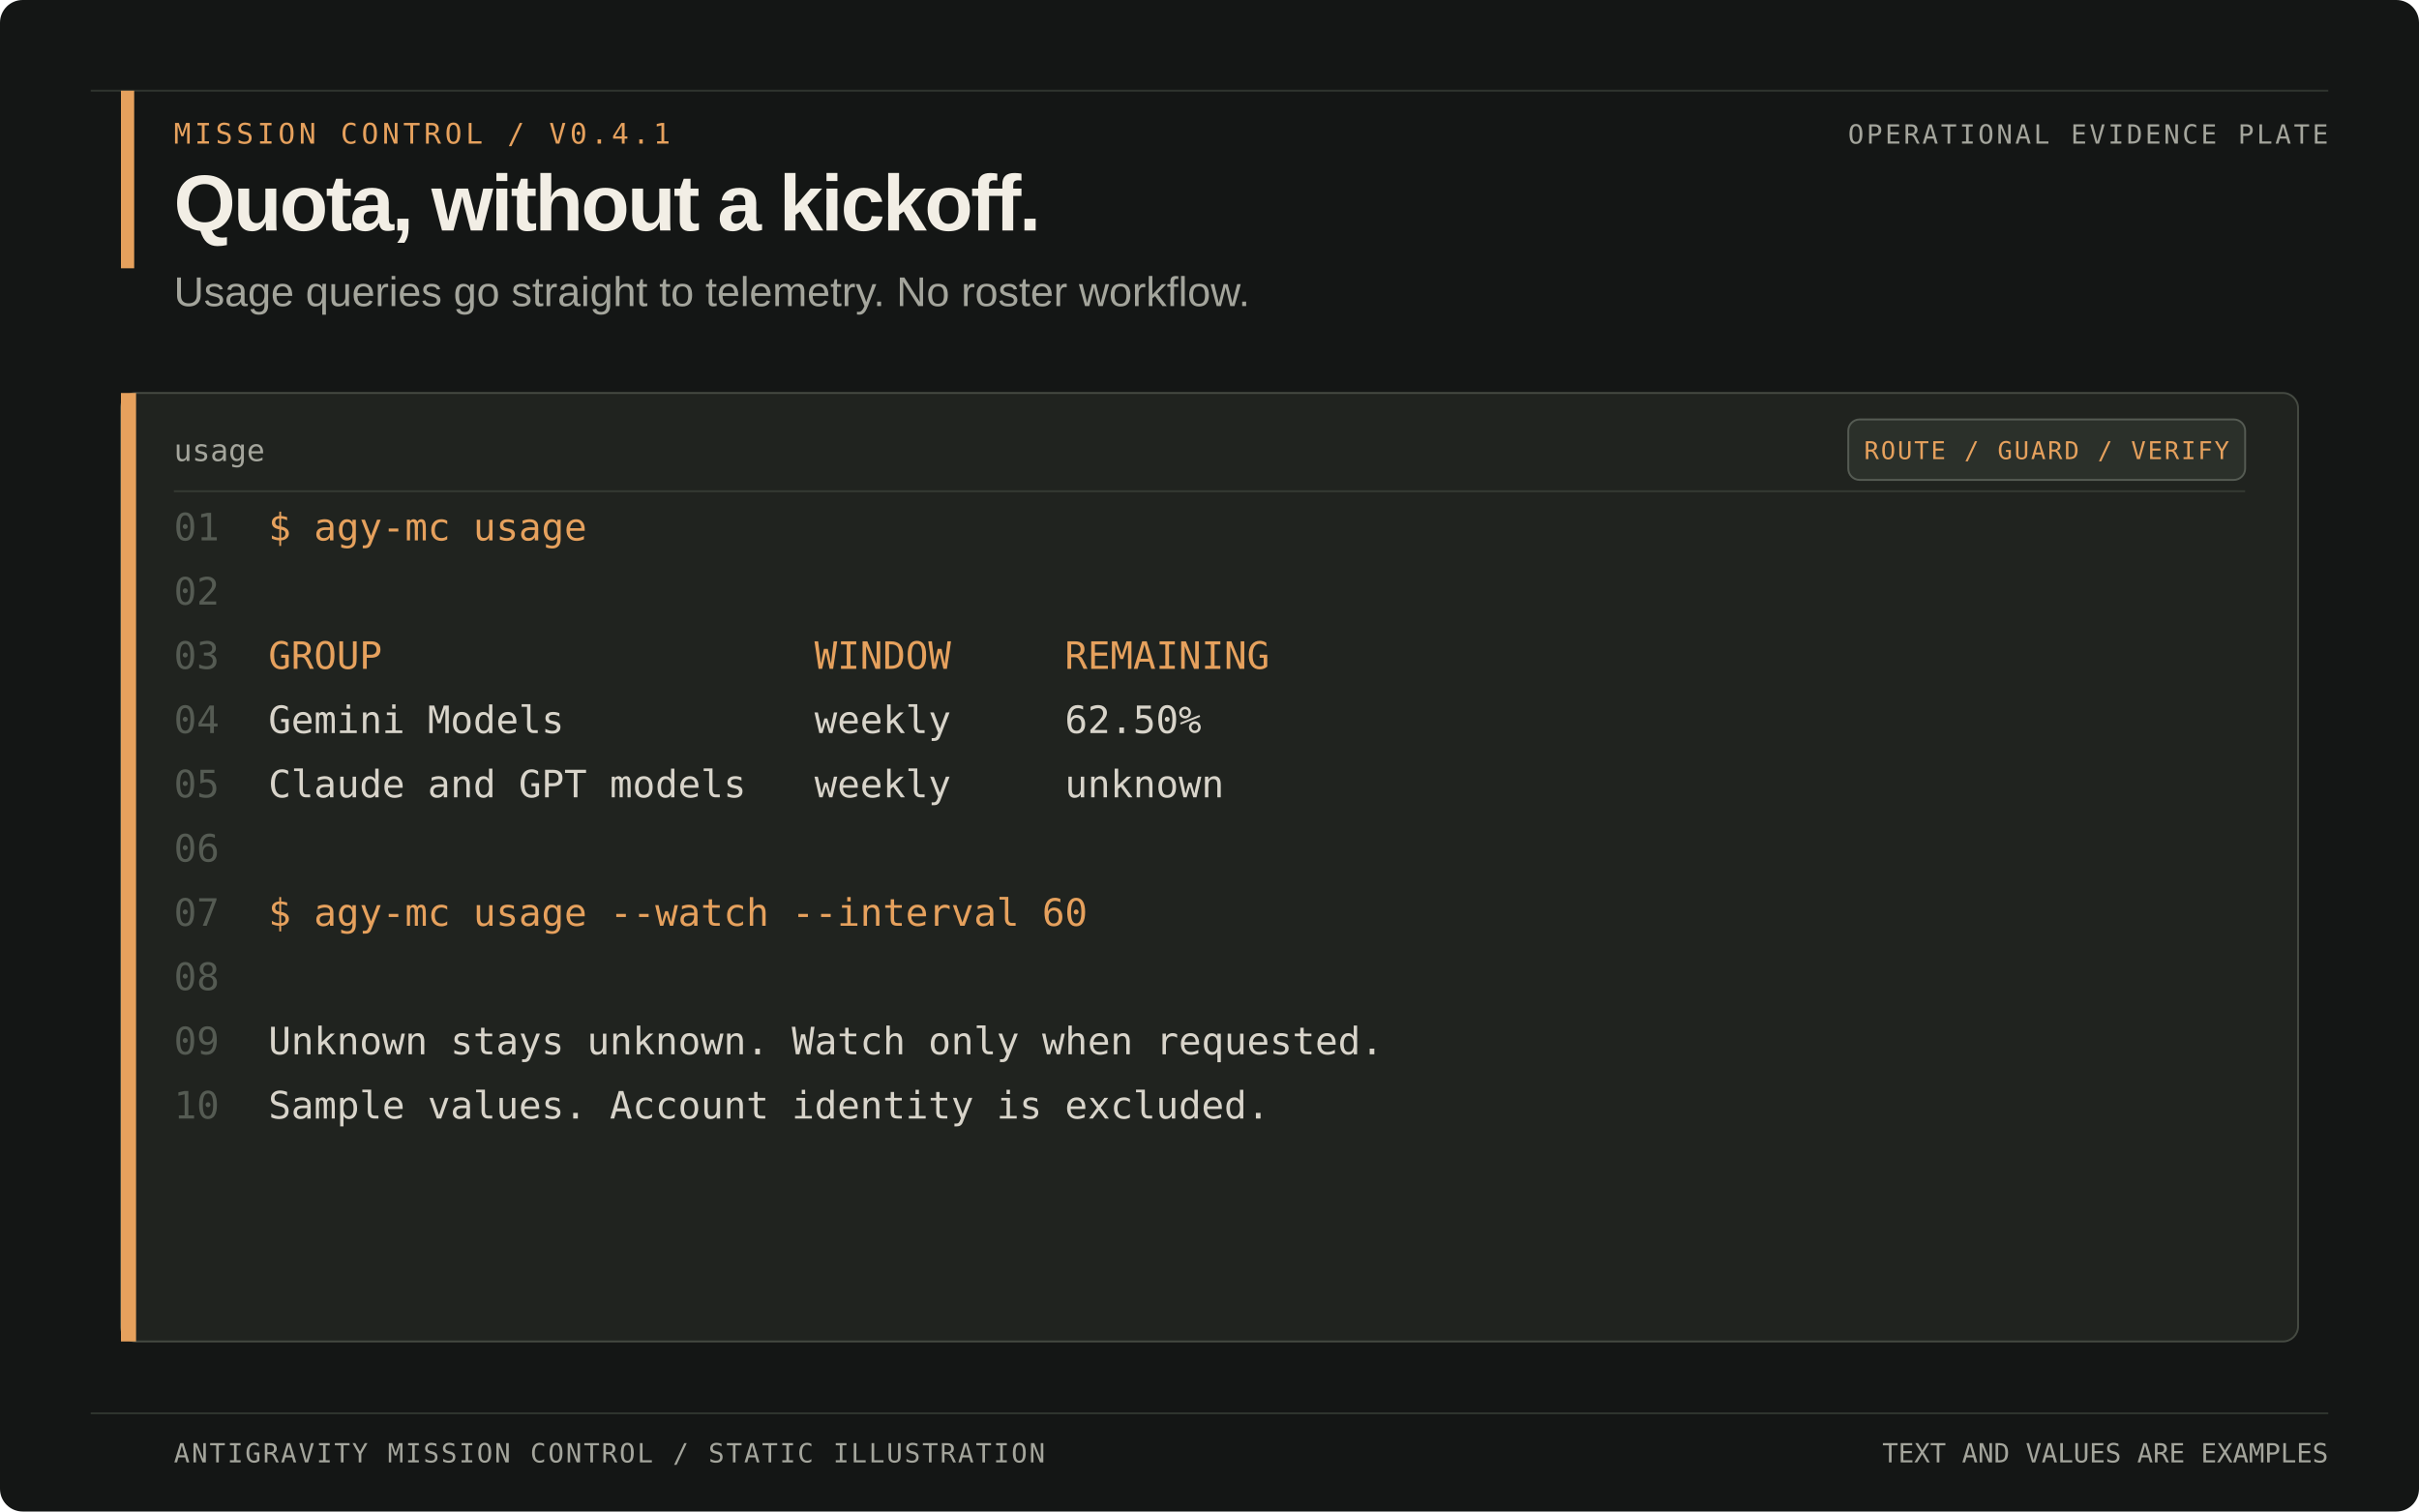
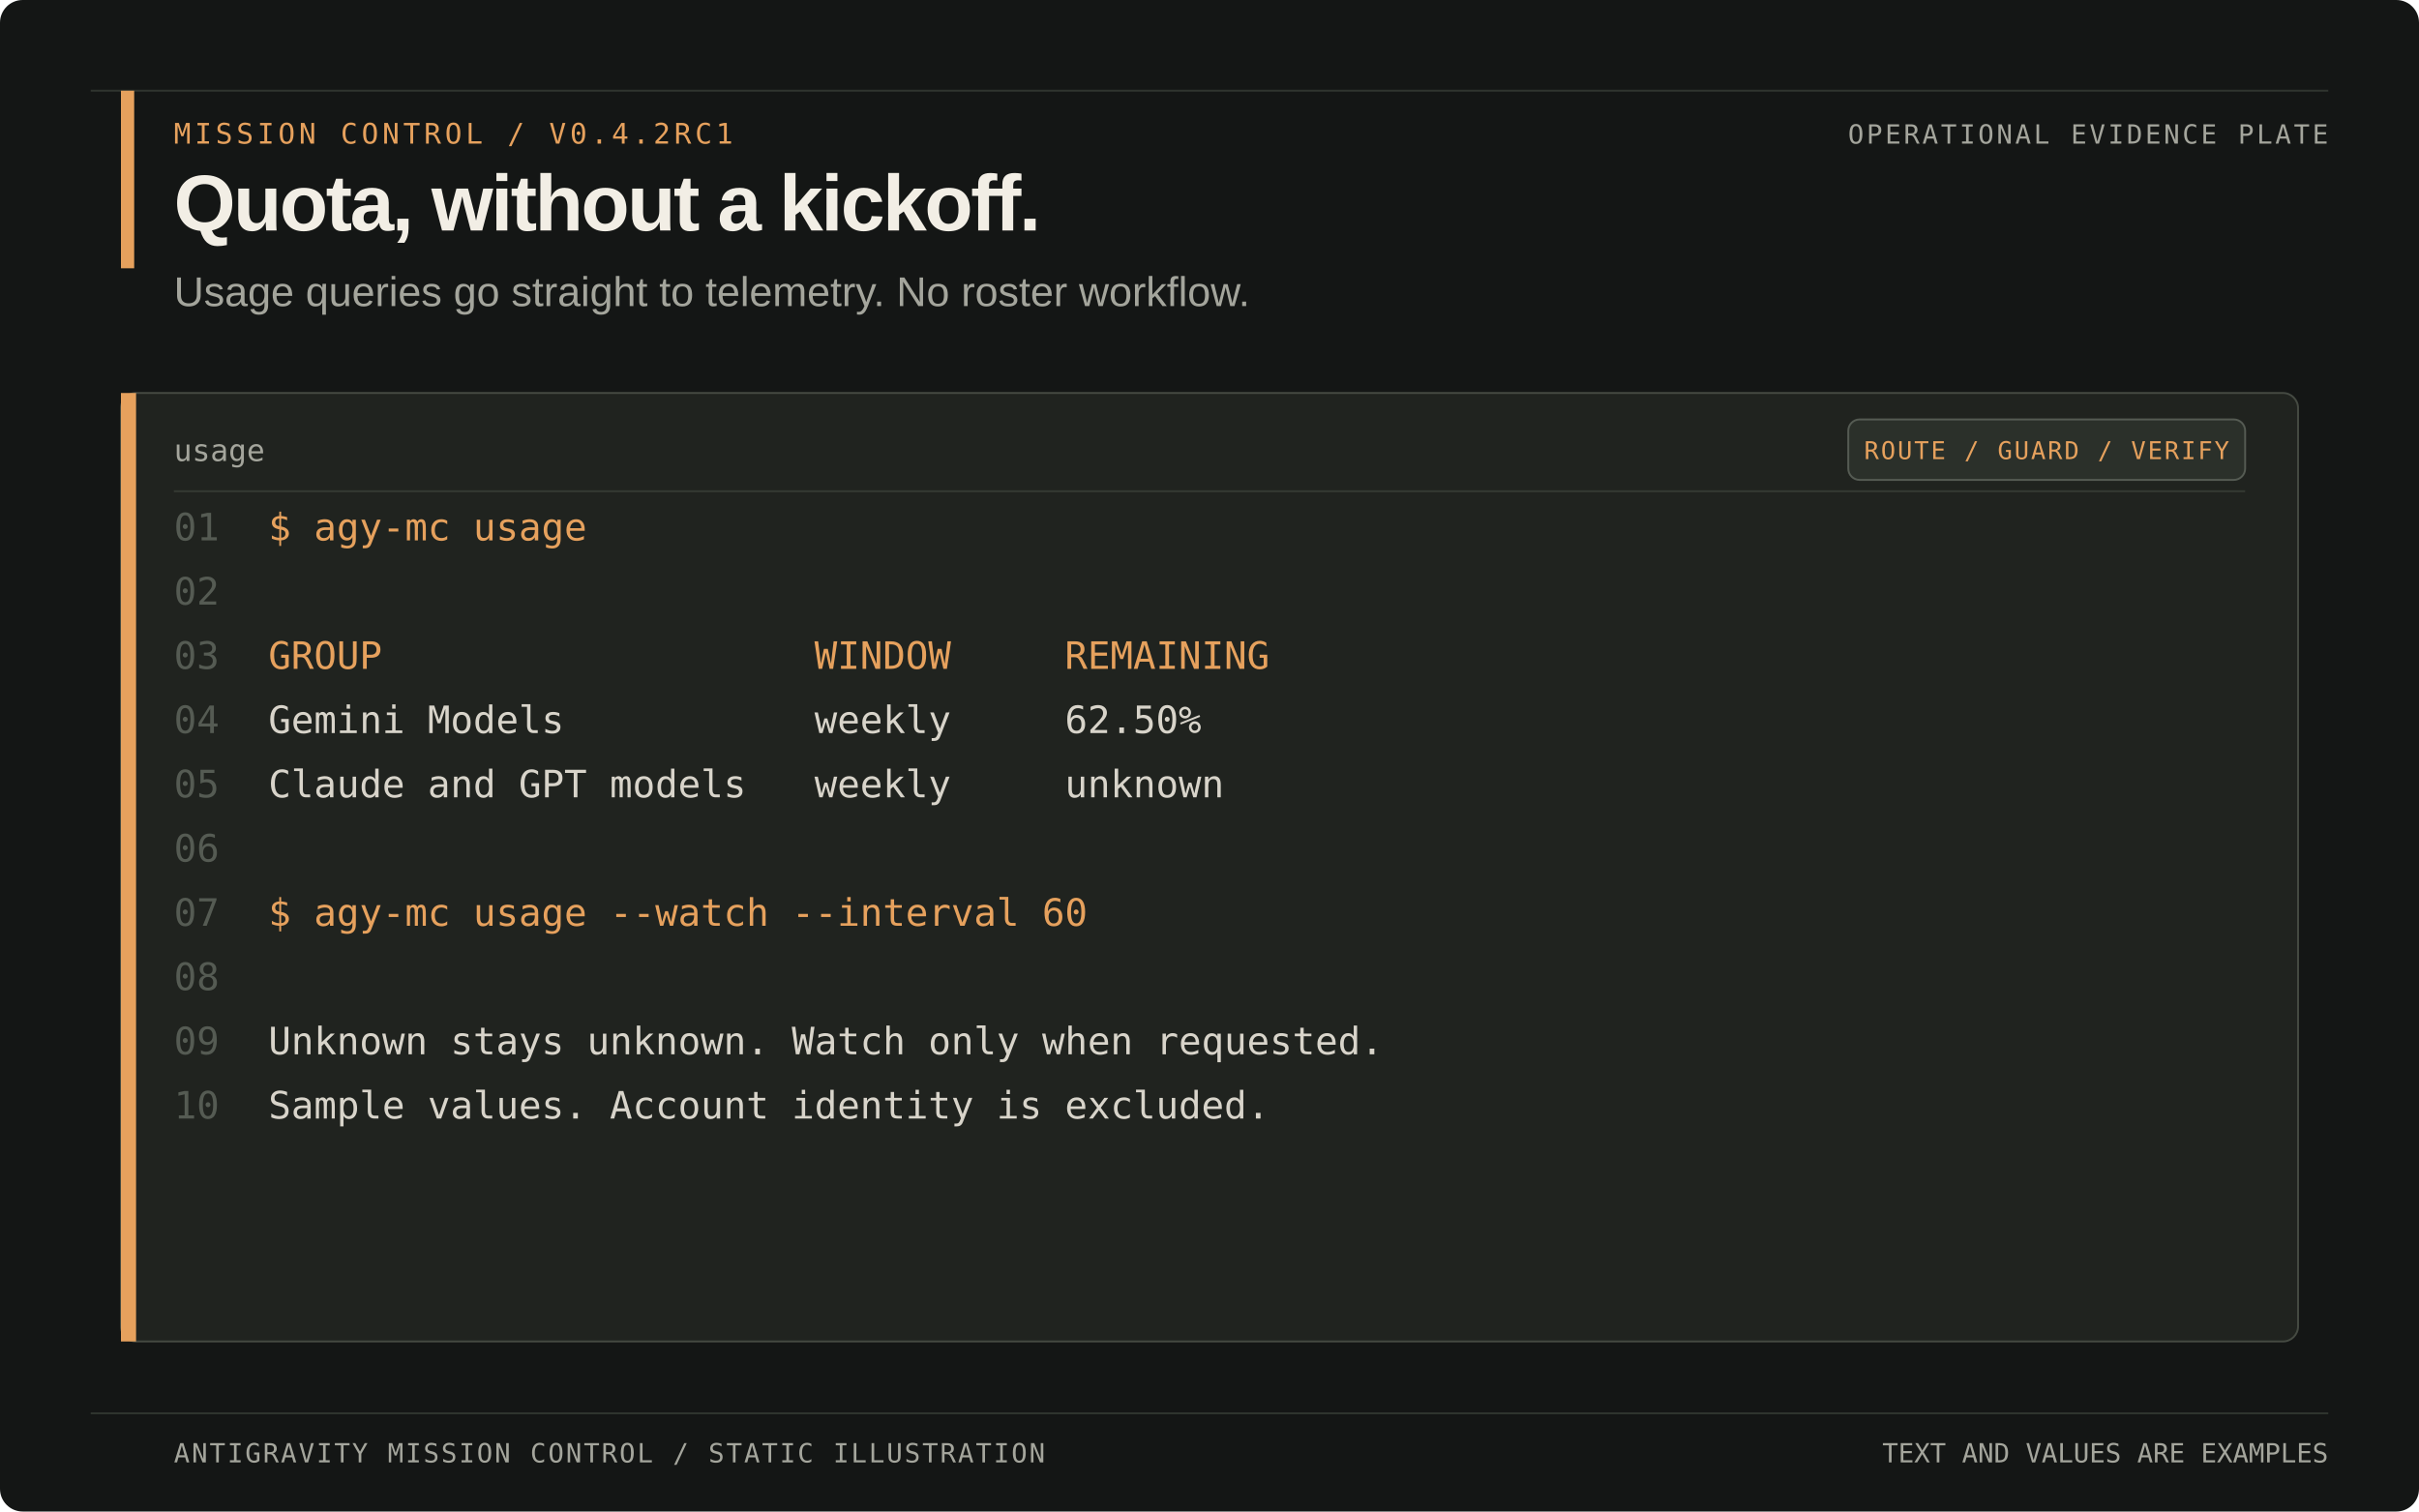
<svg xmlns="http://www.w3.org/2000/svg" width="1280" height="800" viewBox="0 0 1280 800" role="img" aria-labelledby="title desc">
  <rect width="1280" height="800" rx="12" fill="#141615" />
  <path d="M48 48H1232M48 748H1232" stroke="#30352f" />
  <rect x="64" y="48" width="7" height="94" fill="#e6a15d" />
-   <text x="92" y="76" font-family="Menlo, Consolas, monospace" font-size="15" letter-spacing="2" fill="#e6a15d">MISSION CONTROL  /  V0.4.1</text>
+   <text x="92" y="76" font-family="Menlo, Consolas, monospace" font-size="15" letter-spacing="2" fill="#e6a15d">MISSION CONTROL  /  V0.4.2RC1</text>
  <text x="92" y="122" font-family="Arial, Helvetica, sans-serif" font-size="42" font-weight="700" letter-spacing="-1.2" fill="#f2eee5">Quota, without a kickoff.</text>
  <text x="92" y="162" font-family="Arial, Helvetica, sans-serif" font-size="22" fill="#a4a59c">Usage queries go straight to telemetry. No roster workflow.</text>
  <text x="1232" y="76" text-anchor="end" font-family="Menlo, Consolas, monospace" font-size="14" letter-spacing="1.4" fill="#a4a59c">OPERATIONAL EVIDENCE PLATE</text>
  <rect x="64" y="208" width="1152" height="502" rx="8" fill="#20231f" stroke="#454a42" />
  <rect x="64" y="208" width="8" height="502" fill="#e6a15d" />
  <text x="92" y="244" font-family="Menlo, Consolas, monospace" font-size="16" fill="#a4a59c">usage</text>
  <rect x="978" y="222" width="210" height="32" rx="6" fill="#2b302a" stroke="#555b53" />
  <text x="1083" y="243" text-anchor="middle" font-family="Menlo, Consolas, monospace" font-size="13" letter-spacing="1" fill="#e6a15d">ROUTE / GUARD / VERIFY</text>
  <path d="M92 260H1188" stroke="#343a33" />
  <g xml:space="preserve" font-family="Menlo, Consolas, monospace" font-size="20">
    <text x="92" y="286" fill="#555b53">01</text>
    <text x="142" y="286" fill="#e6a15d">$ agy-mc usage</text>
    <text x="92" y="320" fill="#555b53">02</text>
    <text x="142" y="320" fill="#d8d4ca" />
    <text x="92" y="354" fill="#555b53">03</text>
    <text x="142" y="354" fill="#e6a15d">GROUP                   WINDOW     REMAINING</text>
    <text x="92" y="388" fill="#555b53">04</text>
    <text x="142" y="388" fill="#d8d4ca">Gemini Models           weekly     62.50%</text>
    <text x="92" y="422" fill="#555b53">05</text>
    <text x="142" y="422" fill="#d8d4ca">Claude and GPT models   weekly     unknown</text>
    <text x="92" y="456" fill="#555b53">06</text>
    <text x="142" y="456" fill="#d8d4ca" />
    <text x="92" y="490" fill="#555b53">07</text>
    <text x="142" y="490" fill="#e6a15d">$ agy-mc usage --watch --interval 60</text>
    <text x="92" y="524" fill="#555b53">08</text>
    <text x="142" y="524" fill="#d8d4ca" />
    <text x="92" y="558" fill="#555b53">09</text>
    <text x="142" y="558" fill="#d8d4ca">Unknown stays unknown. Watch only when requested.</text>
    <text x="92" y="592" fill="#555b53">10</text>
    <text x="142" y="592" fill="#d8d4ca">Sample values. Account identity is excluded.</text>
  </g>
  <text x="92" y="774" font-family="Menlo, Consolas, monospace" font-size="14" letter-spacing="1" fill="#a4a59c">ANTIGRAVITY MISSION CONTROL  /  STATIC ILLUSTRATION</text>
  <text x="1232" y="774" text-anchor="end" font-family="Menlo, Consolas, monospace" font-size="14" fill="#a4a59c">TEXT AND VALUES ARE EXAMPLES</text>
</svg>
